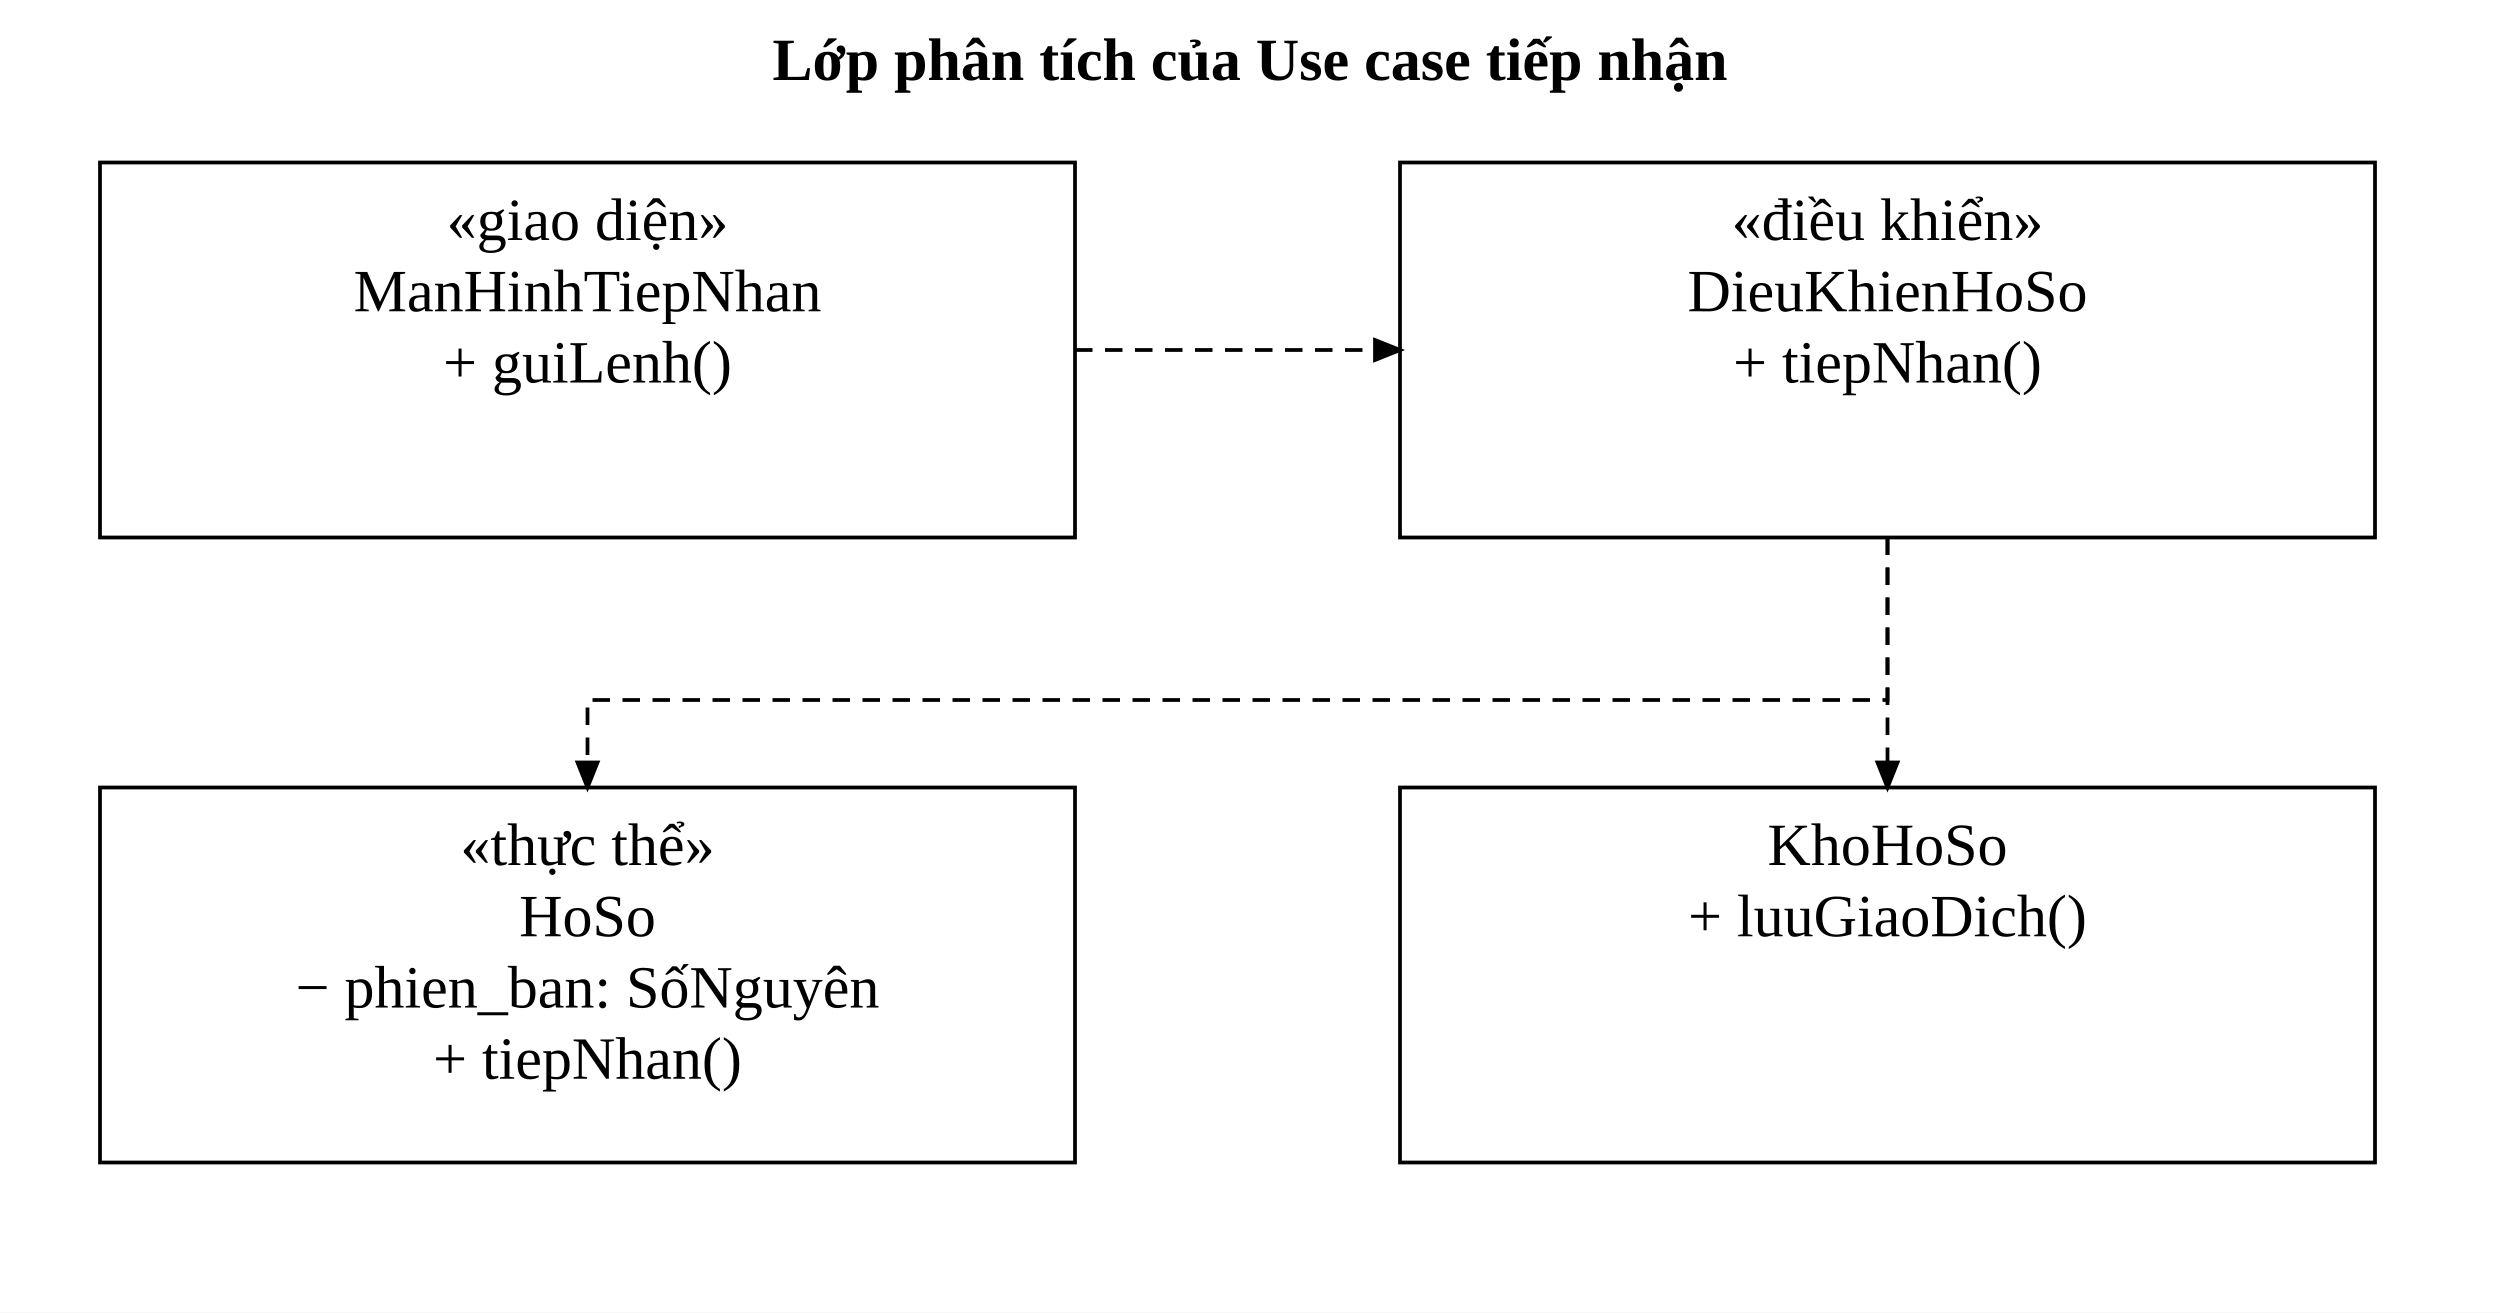
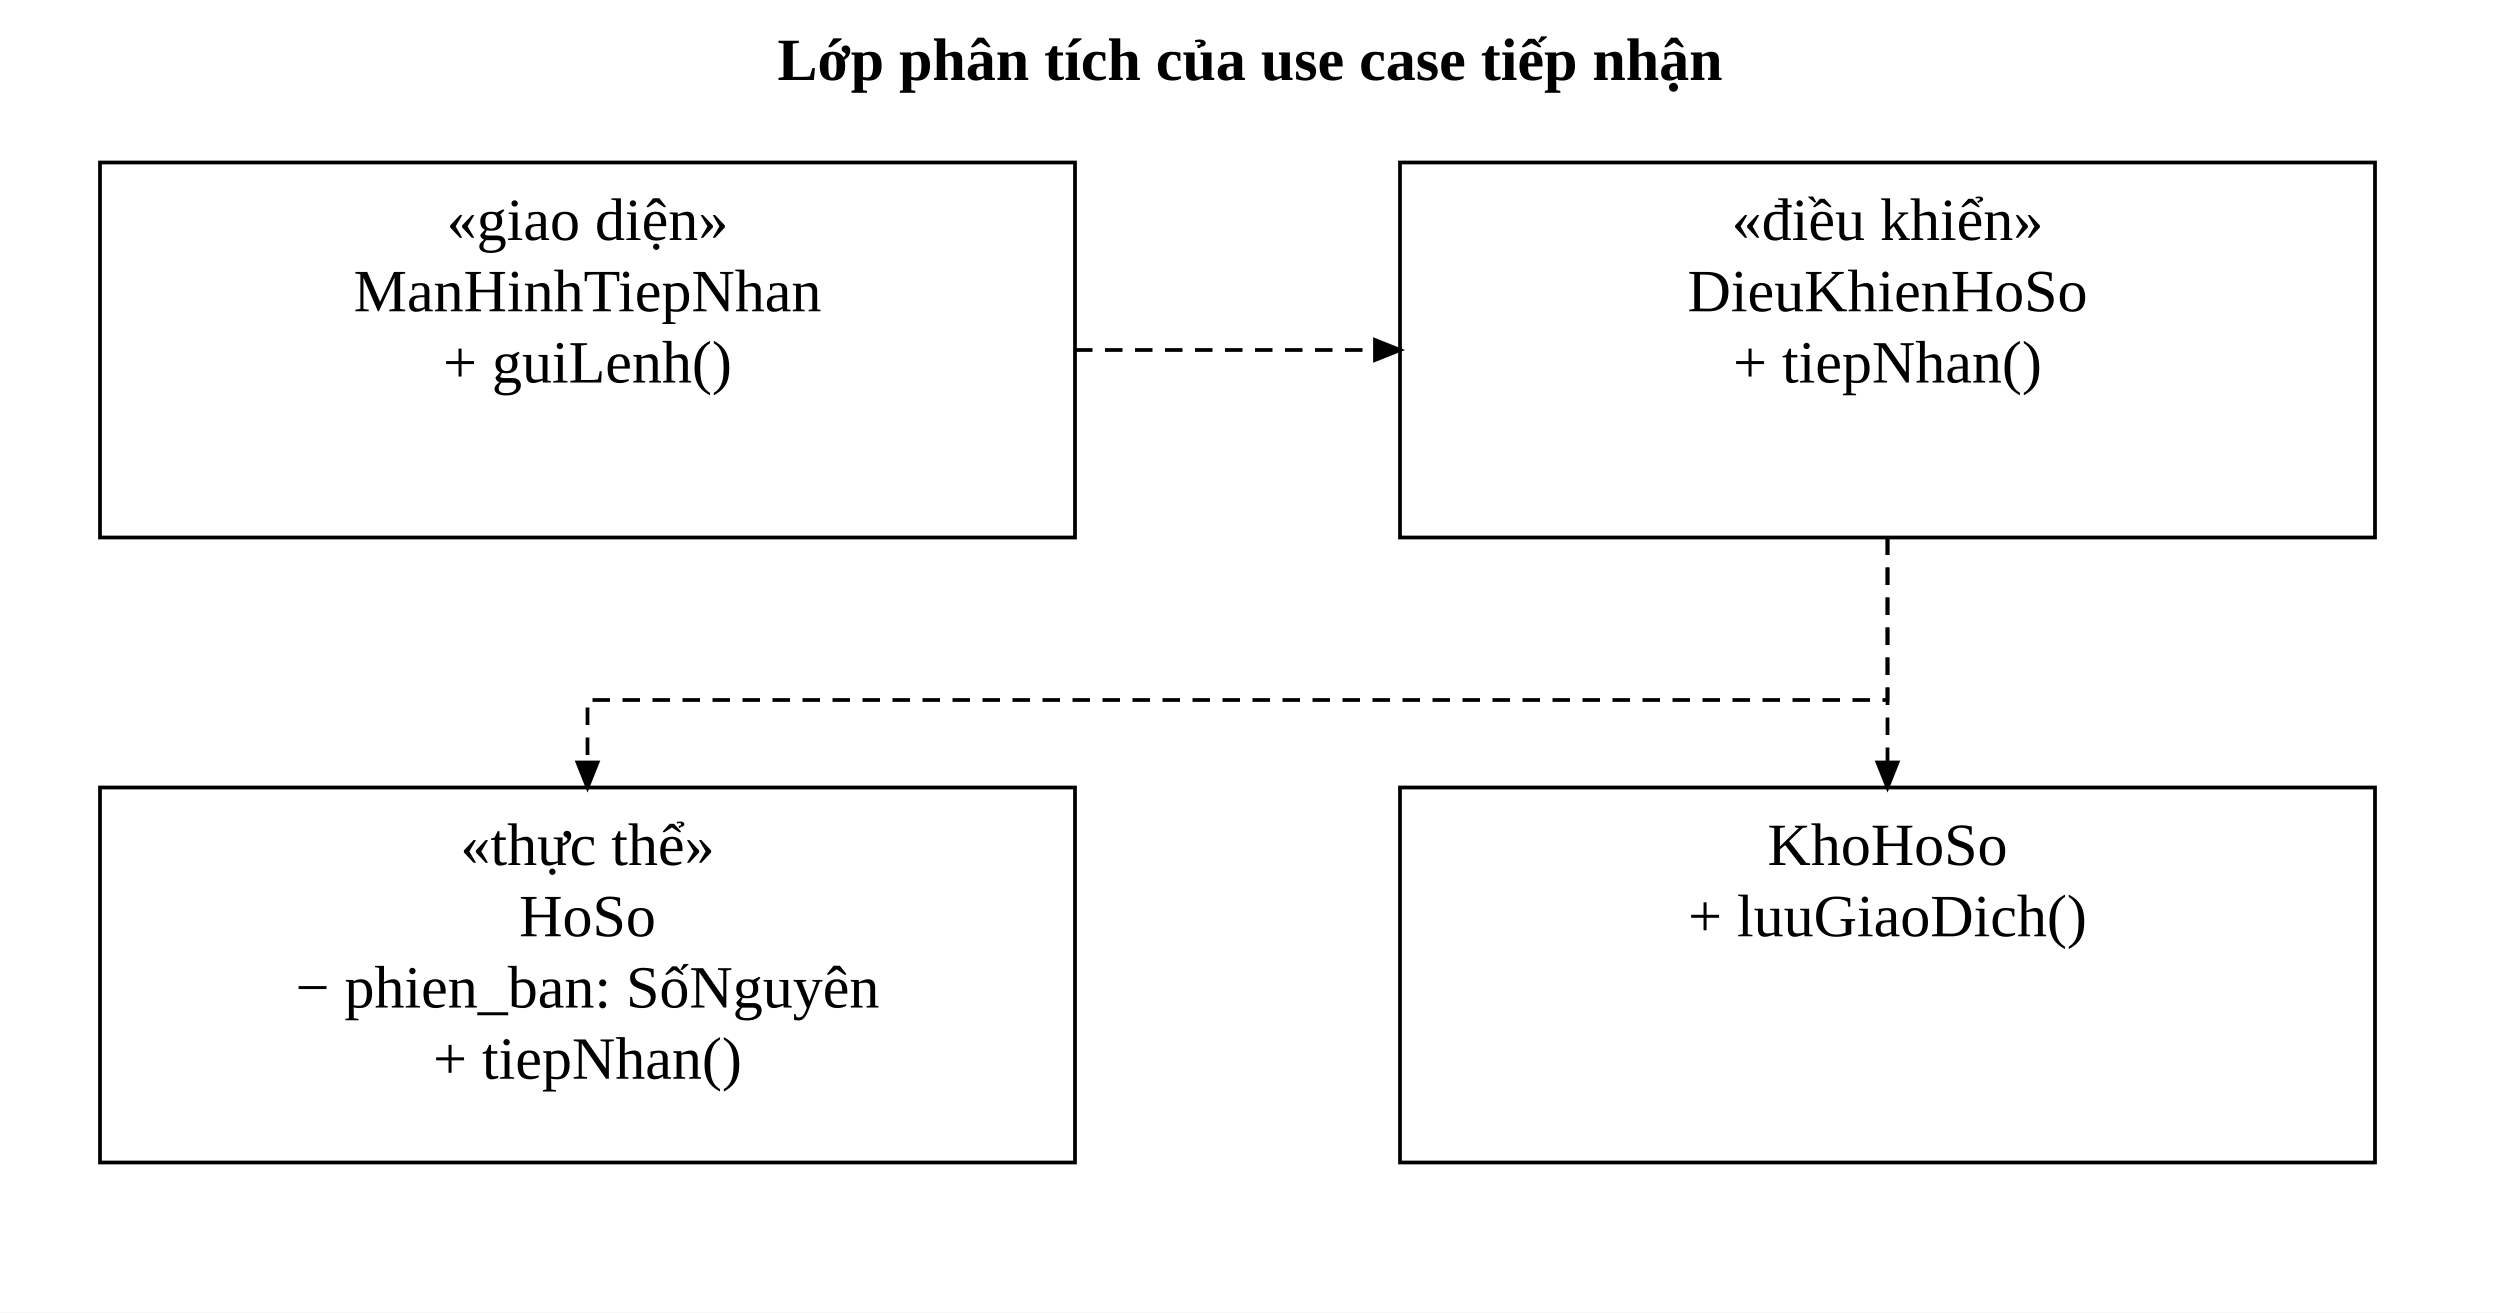
<svg xmlns="http://www.w3.org/2000/svg" width="2000" height="1050">
  <rect width="100%" height="100%" fill="white" />
-   <text x="1000" y="64" font-family="Times New Roman" font-size="48" font-weight="bold" text-anchor="middle">Lớp phân tích của Use case tiếp nhận</text>
+   <text x="1000" y="64" font-family="Times New Roman" font-size="48" font-weight="bold" text-anchor="middle">Lớp phân tích của use case tiếp nhận</text>
  <rect x="80" y="130" width="780" height="300" rx="0" fill="white" stroke="black" stroke-width="3" />
  <text x="470.0" y="192" font-family="Times New Roman" font-size="48" font-weight="normal" text-anchor="middle">«giao diện»</text>
  <text x="470.0" y="249" font-family="Times New Roman" font-size="48" font-weight="normal" text-anchor="middle">ManHinhTiepNhan</text>
  <text x="470.0" y="306" font-family="Times New Roman" font-size="48" font-weight="normal" text-anchor="middle">+ guiLenh()</text>
  <rect x="1120" y="130" width="780" height="300" rx="0" fill="white" stroke="black" stroke-width="3" />
  <text x="1510.0" y="192" font-family="Times New Roman" font-size="48" font-weight="normal" text-anchor="middle">«điều khiển»</text>
  <text x="1510.0" y="249" font-family="Times New Roman" font-size="48" font-weight="normal" text-anchor="middle">DieuKhienHoSo</text>
  <text x="1510.0" y="306" font-family="Times New Roman" font-size="48" font-weight="normal" text-anchor="middle">+ tiepNhan()</text>
  <rect x="80" y="630" width="780" height="300" rx="0" fill="white" stroke="black" stroke-width="3" />
  <text x="470.0" y="692" font-family="Times New Roman" font-size="48" font-weight="normal" text-anchor="middle">«thực thể»</text>
  <text x="470.0" y="749" font-family="Times New Roman" font-size="48" font-weight="normal" text-anchor="middle">HoSo</text>
  <text x="470.0" y="806" font-family="Times New Roman" font-size="48" font-weight="normal" text-anchor="middle">− phien_ban: SốNguyên</text>
  <text x="470.0" y="863" font-family="Times New Roman" font-size="48" font-weight="normal" text-anchor="middle">+ tiepNhan()</text>
  <rect x="1120" y="630" width="780" height="300" rx="0" fill="white" stroke="black" stroke-width="3" />
  <text x="1510.0" y="692" font-family="Times New Roman" font-size="48" font-weight="normal" text-anchor="middle">KhoHoSo</text>
  <text x="1510.0" y="749" font-family="Times New Roman" font-size="48" font-weight="normal" text-anchor="middle">+ luuGiaoDich()</text>
  <polyline points="860,280 1120,280" fill="none" stroke="black" stroke-width="3" stroke-dasharray="14 10" />
  <polygon points="1120,280 1100.0,272.0 1100.0,288.0" fill="black" stroke="black" stroke-width="3" />
  <polyline points="1510,430 1510,560 470,560 470,630" fill="none" stroke="black" stroke-width="3" stroke-dasharray="14 10" />
  <polygon points="470,630 478.0,610.0 462.0,610.0" fill="black" stroke="black" stroke-width="3" />
  <polyline points="1510,430 1510,630" fill="none" stroke="black" stroke-width="3" stroke-dasharray="14 10" />
  <polygon points="1510,630 1518.0,610.0 1502.0,610.0" fill="black" stroke="black" stroke-width="3" />
</svg>
